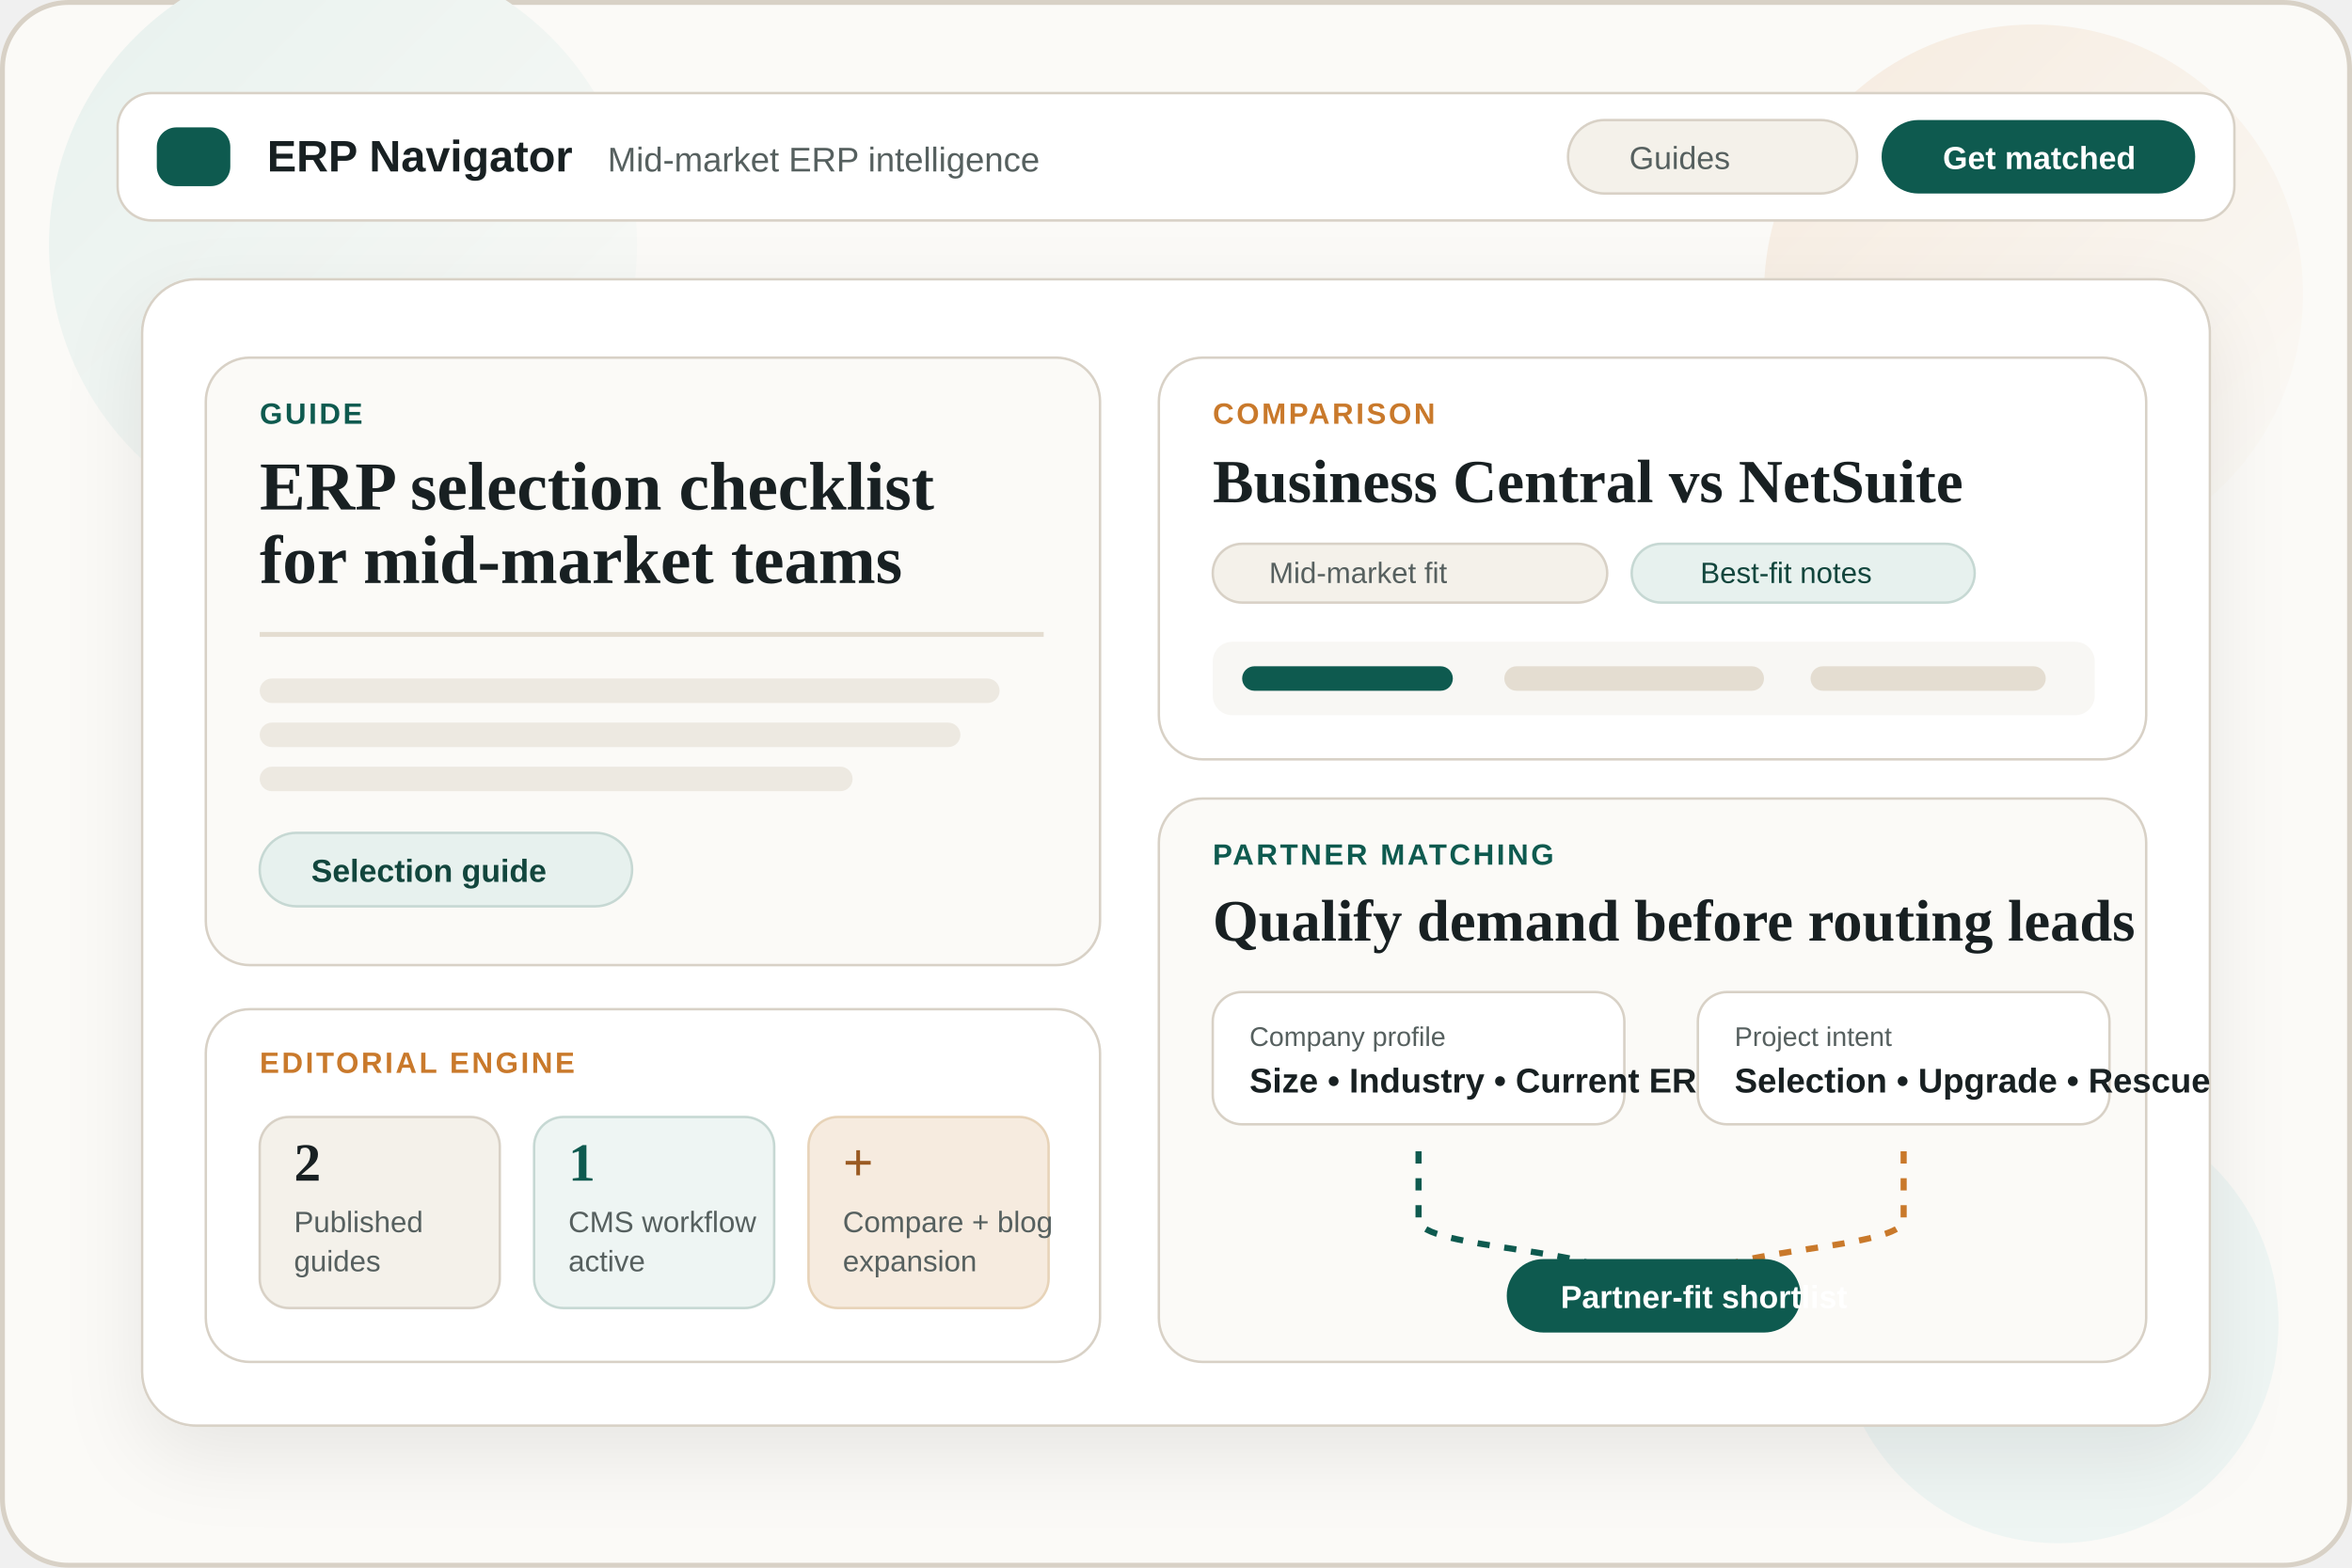
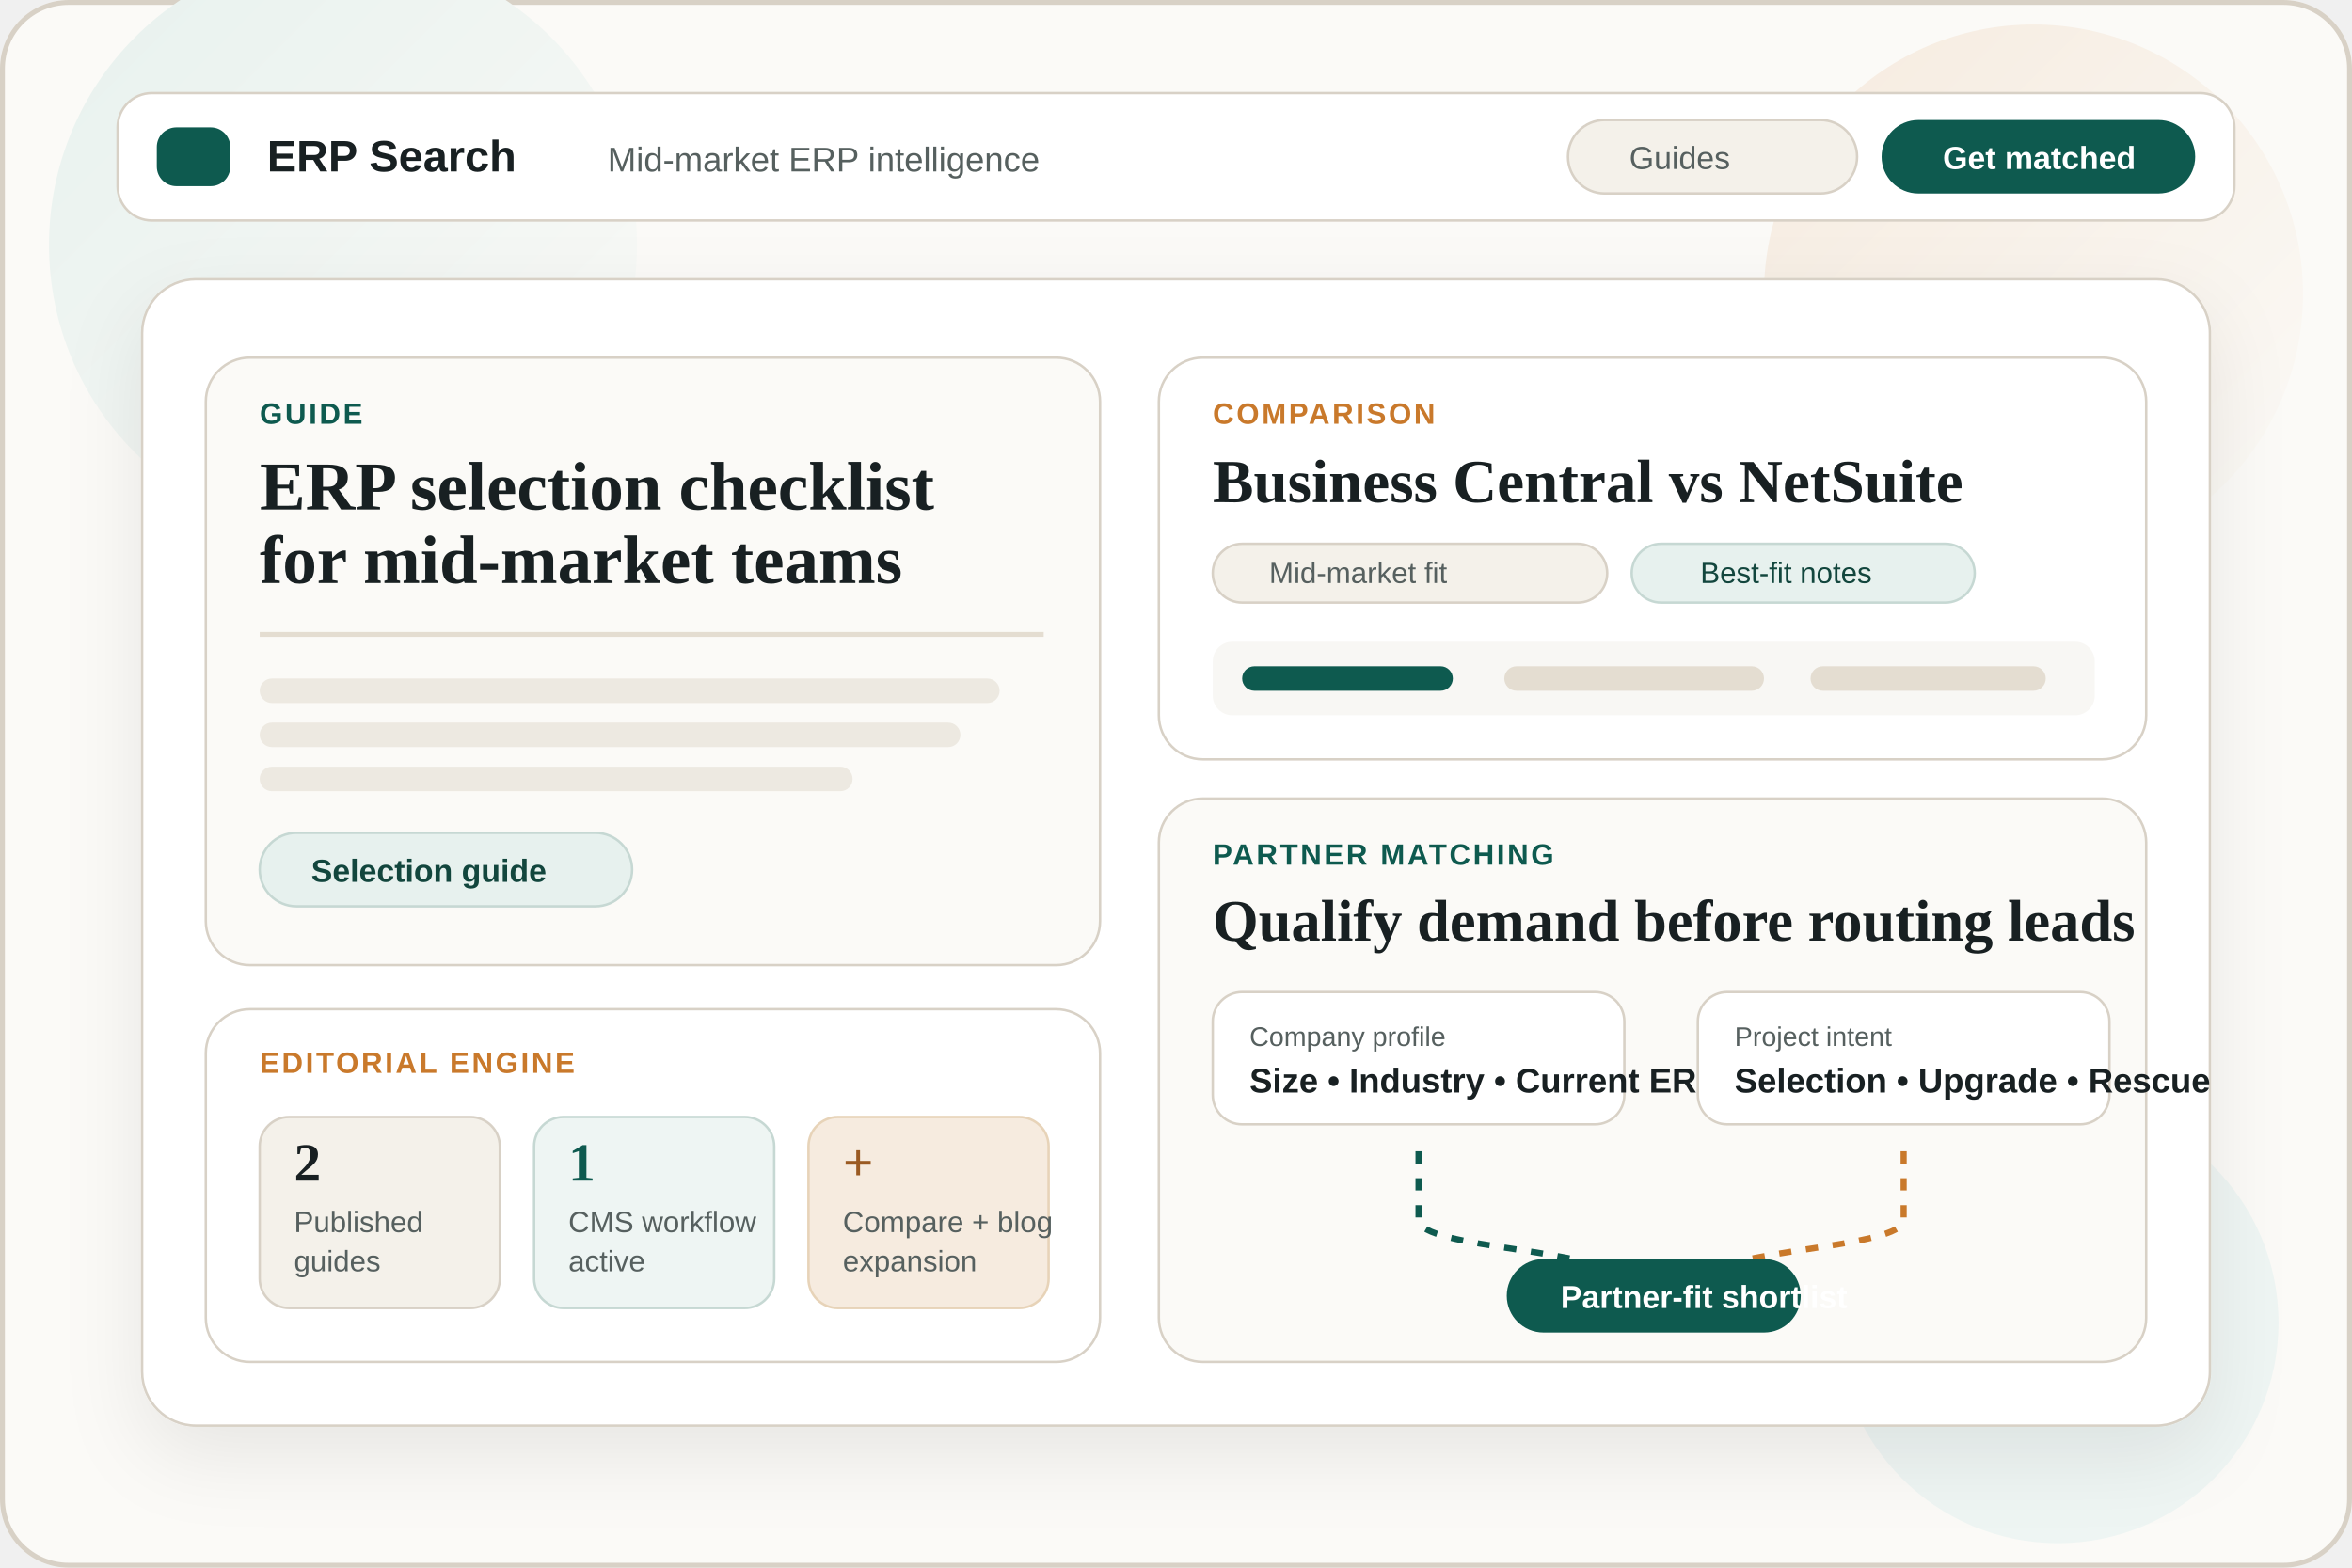
<svg xmlns="http://www.w3.org/2000/svg" width="960" height="640" viewBox="0 0 960 640" fill="none" role="img" aria-labelledby="title desc">
  <rect width="960" height="640" rx="28" fill="#FBFAF7" />
  <rect x="1" y="1" width="958" height="638" rx="27" stroke="#D8D1C6" stroke-width="2" />
  <defs>
    <linearGradient id="bgGlowA" x1="0" y1="0" x2="1" y2="1">
      <stop offset="0" stop-color="#E7F1EE" />
      <stop offset="1" stop-color="#FBFAF7" />
    </linearGradient>
    <linearGradient id="bgGlowB" x1="0" y1="0" x2="1" y2="1">
      <stop offset="0" stop-color="#F6EBDF" />
      <stop offset="1" stop-color="#FBFAF7" />
    </linearGradient>
    <filter id="shadow" x="-20%" y="-20%" width="140%" height="140%">
      <feDropShadow dx="0" dy="12" stdDeviation="16" flood-color="#1A1E1D" flood-opacity="0.08" />
    </filter>
  </defs>
  <circle cx="140" cy="100" r="120" fill="url(#bgGlowA)" />
  <circle cx="830" cy="120" r="110" fill="url(#bgGlowB)" />
  <circle cx="840" cy="540" r="90" fill="#EEF5F3" />
  <rect x="48" y="38" width="864" height="52" rx="14" fill="#FFFFFF" stroke="#D8D1C6" />
  <rect x="64" y="52" width="30" height="24" rx="8" fill="#0E5A4F" />
-   <text x="109" y="70" fill="#182022" font-family="IBM Plex Sans, Arial, sans-serif" font-size="18" font-weight="600">ERP Navigator</text>
+   <text x="109" y="70" fill="#182022" font-family="IBM Plex Sans, Arial, sans-serif" font-size="18" font-weight="600">ERP Search</text>
  <text x="248" y="70" fill="#56605F" font-family="IBM Plex Sans, Arial, sans-serif" font-size="14">Mid-market ERP intelligence</text>
  <rect x="640" y="49" width="118" height="30" rx="15" fill="#F4F1EA" stroke="#D8D1C6" />
  <text x="665" y="69" fill="#56605F" font-family="IBM Plex Sans, Arial, sans-serif" font-size="13">Guides</text>
  <rect x="768" y="49" width="128" height="30" rx="15" fill="#0E5A4F" />
  <text x="793" y="69" fill="#FFFFFF" font-family="IBM Plex Sans, Arial, sans-serif" font-size="13" font-weight="600">Get matched</text>
  <g filter="url(#shadow)">
    <rect x="58" y="114" width="844" height="468" rx="22" fill="#FFFFFF" stroke="#D8D1C6" />
  </g>
  <rect x="84" y="146" width="365" height="248" rx="18" fill="#FBFAF7" stroke="#D8D1C6" />
  <text x="106" y="173" fill="#0E5A4F" font-family="IBM Plex Sans, Arial, sans-serif" font-size="12" font-weight="700" letter-spacing="1">GUIDE</text>
  <text x="106" y="208" fill="#182022" font-family="Georgia, 'Times New Roman', serif" font-size="28" font-weight="700">ERP selection checklist</text>
  <text x="106" y="238" fill="#182022" font-family="Georgia, 'Times New Roman', serif" font-size="28" font-weight="700">for mid-market teams</text>
  <rect x="106" y="258" width="320" height="2" fill="#E4DDD1" />
  <rect x="106" y="277" width="302" height="10" rx="5" fill="#EDE9E1" />
  <rect x="106" y="295" width="286" height="10" rx="5" fill="#EDE9E1" />
  <rect x="106" y="313" width="242" height="10" rx="5" fill="#EDE9E1" />
  <rect x="106" y="340" width="152" height="30" rx="15" fill="#E7F1EE" stroke="#C6D8D3" />
  <text x="127" y="360" fill="#12463D" font-family="IBM Plex Sans, Arial, sans-serif" font-size="13" font-weight="600">Selection guide</text>
  <rect x="473" y="146" width="403" height="164" rx="18" fill="#FFFFFF" stroke="#D8D1C6" />
  <text x="495" y="173" fill="#C9792B" font-family="IBM Plex Sans, Arial, sans-serif" font-size="12" font-weight="700" letter-spacing="1">COMPARISON</text>
  <text x="495" y="205" fill="#182022" font-family="Georgia, 'Times New Roman', serif" font-size="25" font-weight="700">Business Central vs NetSuite</text>
  <rect x="495" y="222" width="161" height="24" rx="12" fill="#F4F1EA" stroke="#D8D1C6" />
  <text x="518" y="238" fill="#56605F" font-family="IBM Plex Sans, Arial, sans-serif" font-size="12">Mid-market fit</text>
  <rect x="666" y="222" width="140" height="24" rx="12" fill="#E7F1EE" stroke="#C6D8D3" />
  <text x="694" y="238" fill="#12463D" font-family="IBM Plex Sans, Arial, sans-serif" font-size="12">Best-fit notes</text>
  <rect x="495" y="262" width="360" height="30" rx="8" fill="#F8F7F4" />
  <rect x="507" y="272" width="86" height="10" rx="5" fill="#0E5A4F" />
  <rect x="614" y="272" width="106" height="10" rx="5" fill="#E4DDD1" />
  <rect x="739" y="272" width="96" height="10" rx="5" fill="#E4DDD1" />
  <rect x="473" y="326" width="403" height="230" rx="18" fill="#FBFAF7" stroke="#D8D1C6" />
  <text x="495" y="353" fill="#0E5A4F" font-family="IBM Plex Sans, Arial, sans-serif" font-size="12" font-weight="700" letter-spacing="1">PARTNER MATCHING</text>
  <text x="495" y="384" fill="#182022" font-family="Georgia, 'Times New Roman', serif" font-size="24" font-weight="700">Qualify demand before routing leads</text>
  <rect x="495" y="405" width="168" height="54" rx="12" fill="#FFFFFF" stroke="#D8D1C6" />
  <text x="510" y="427" fill="#56605F" font-family="IBM Plex Sans, Arial, sans-serif" font-size="11">Company profile</text>
  <text x="510" y="446" fill="#182022" font-family="IBM Plex Sans, Arial, sans-serif" font-size="14" font-weight="600">Size • Industry • Current ERP</text>
  <rect x="693" y="405" width="168" height="54" rx="12" fill="#FFFFFF" stroke="#D8D1C6" />
  <text x="708" y="427" fill="#56605F" font-family="IBM Plex Sans, Arial, sans-serif" font-size="11">Project intent</text>
  <text x="708" y="446" fill="#182022" font-family="IBM Plex Sans, Arial, sans-serif" font-size="14" font-weight="600">Selection • Upgrade • Rescue</text>
  <path d="M579 470 C579 486,579 486,579 498 C579 510,658 510,658 522" stroke="#0E5A4F" stroke-width="2.5" stroke-dasharray="5 6" fill="none" />
  <path d="M777 470 C777 486,777 486,777 498 C777 510,698 510,698 522" stroke="#C9792B" stroke-width="2.5" stroke-dasharray="5 6" fill="none" />
  <rect x="615" y="514" width="120" height="30" rx="15" fill="#0E5A4F" />
  <text x="637" y="534" fill="#FFFFFF" font-family="IBM Plex Sans, Arial, sans-serif" font-size="13" font-weight="600">Partner-fit shortlist</text>
  <rect x="84" y="412" width="365" height="144" rx="18" fill="#FFFFFF" stroke="#D8D1C6" />
  <text x="106" y="438" fill="#C9792B" font-family="IBM Plex Sans, Arial, sans-serif" font-size="12" font-weight="700" letter-spacing="1">EDITORIAL ENGINE</text>
  <rect x="106" y="456" width="98" height="78" rx="12" fill="#F4F1EA" stroke="#D8D1C6" />
  <text x="120" y="482" fill="#182022" font-family="Georgia, 'Times New Roman', serif" font-size="22" font-weight="700">2</text>
  <text x="120" y="503" fill="#56605F" font-family="IBM Plex Sans, Arial, sans-serif" font-size="12">Published</text>
  <text x="120" y="519" fill="#56605F" font-family="IBM Plex Sans, Arial, sans-serif" font-size="12">guides</text>
  <rect x="218" y="456" width="98" height="78" rx="12" fill="#EEF5F3" stroke="#C6D8D3" />
  <text x="232" y="482" fill="#0E5A4F" font-family="Georgia, 'Times New Roman', serif" font-size="22" font-weight="700">1</text>
  <text x="232" y="503" fill="#56605F" font-family="IBM Plex Sans, Arial, sans-serif" font-size="12">CMS workflow</text>
  <text x="232" y="519" fill="#56605F" font-family="IBM Plex Sans, Arial, sans-serif" font-size="12">active</text>
  <rect x="330" y="456" width="98" height="78" rx="12" fill="#F6EBDF" stroke="#E7D3B8" />
  <text x="344" y="482" fill="#9A5A22" font-family="Georgia, 'Times New Roman', serif" font-size="22" font-weight="700">+</text>
  <text x="344" y="503" fill="#56605F" font-family="IBM Plex Sans, Arial, sans-serif" font-size="12">Compare + blog</text>
  <text x="344" y="519" fill="#56605F" font-family="IBM Plex Sans, Arial, sans-serif" font-size="12">expansion</text>
</svg>
